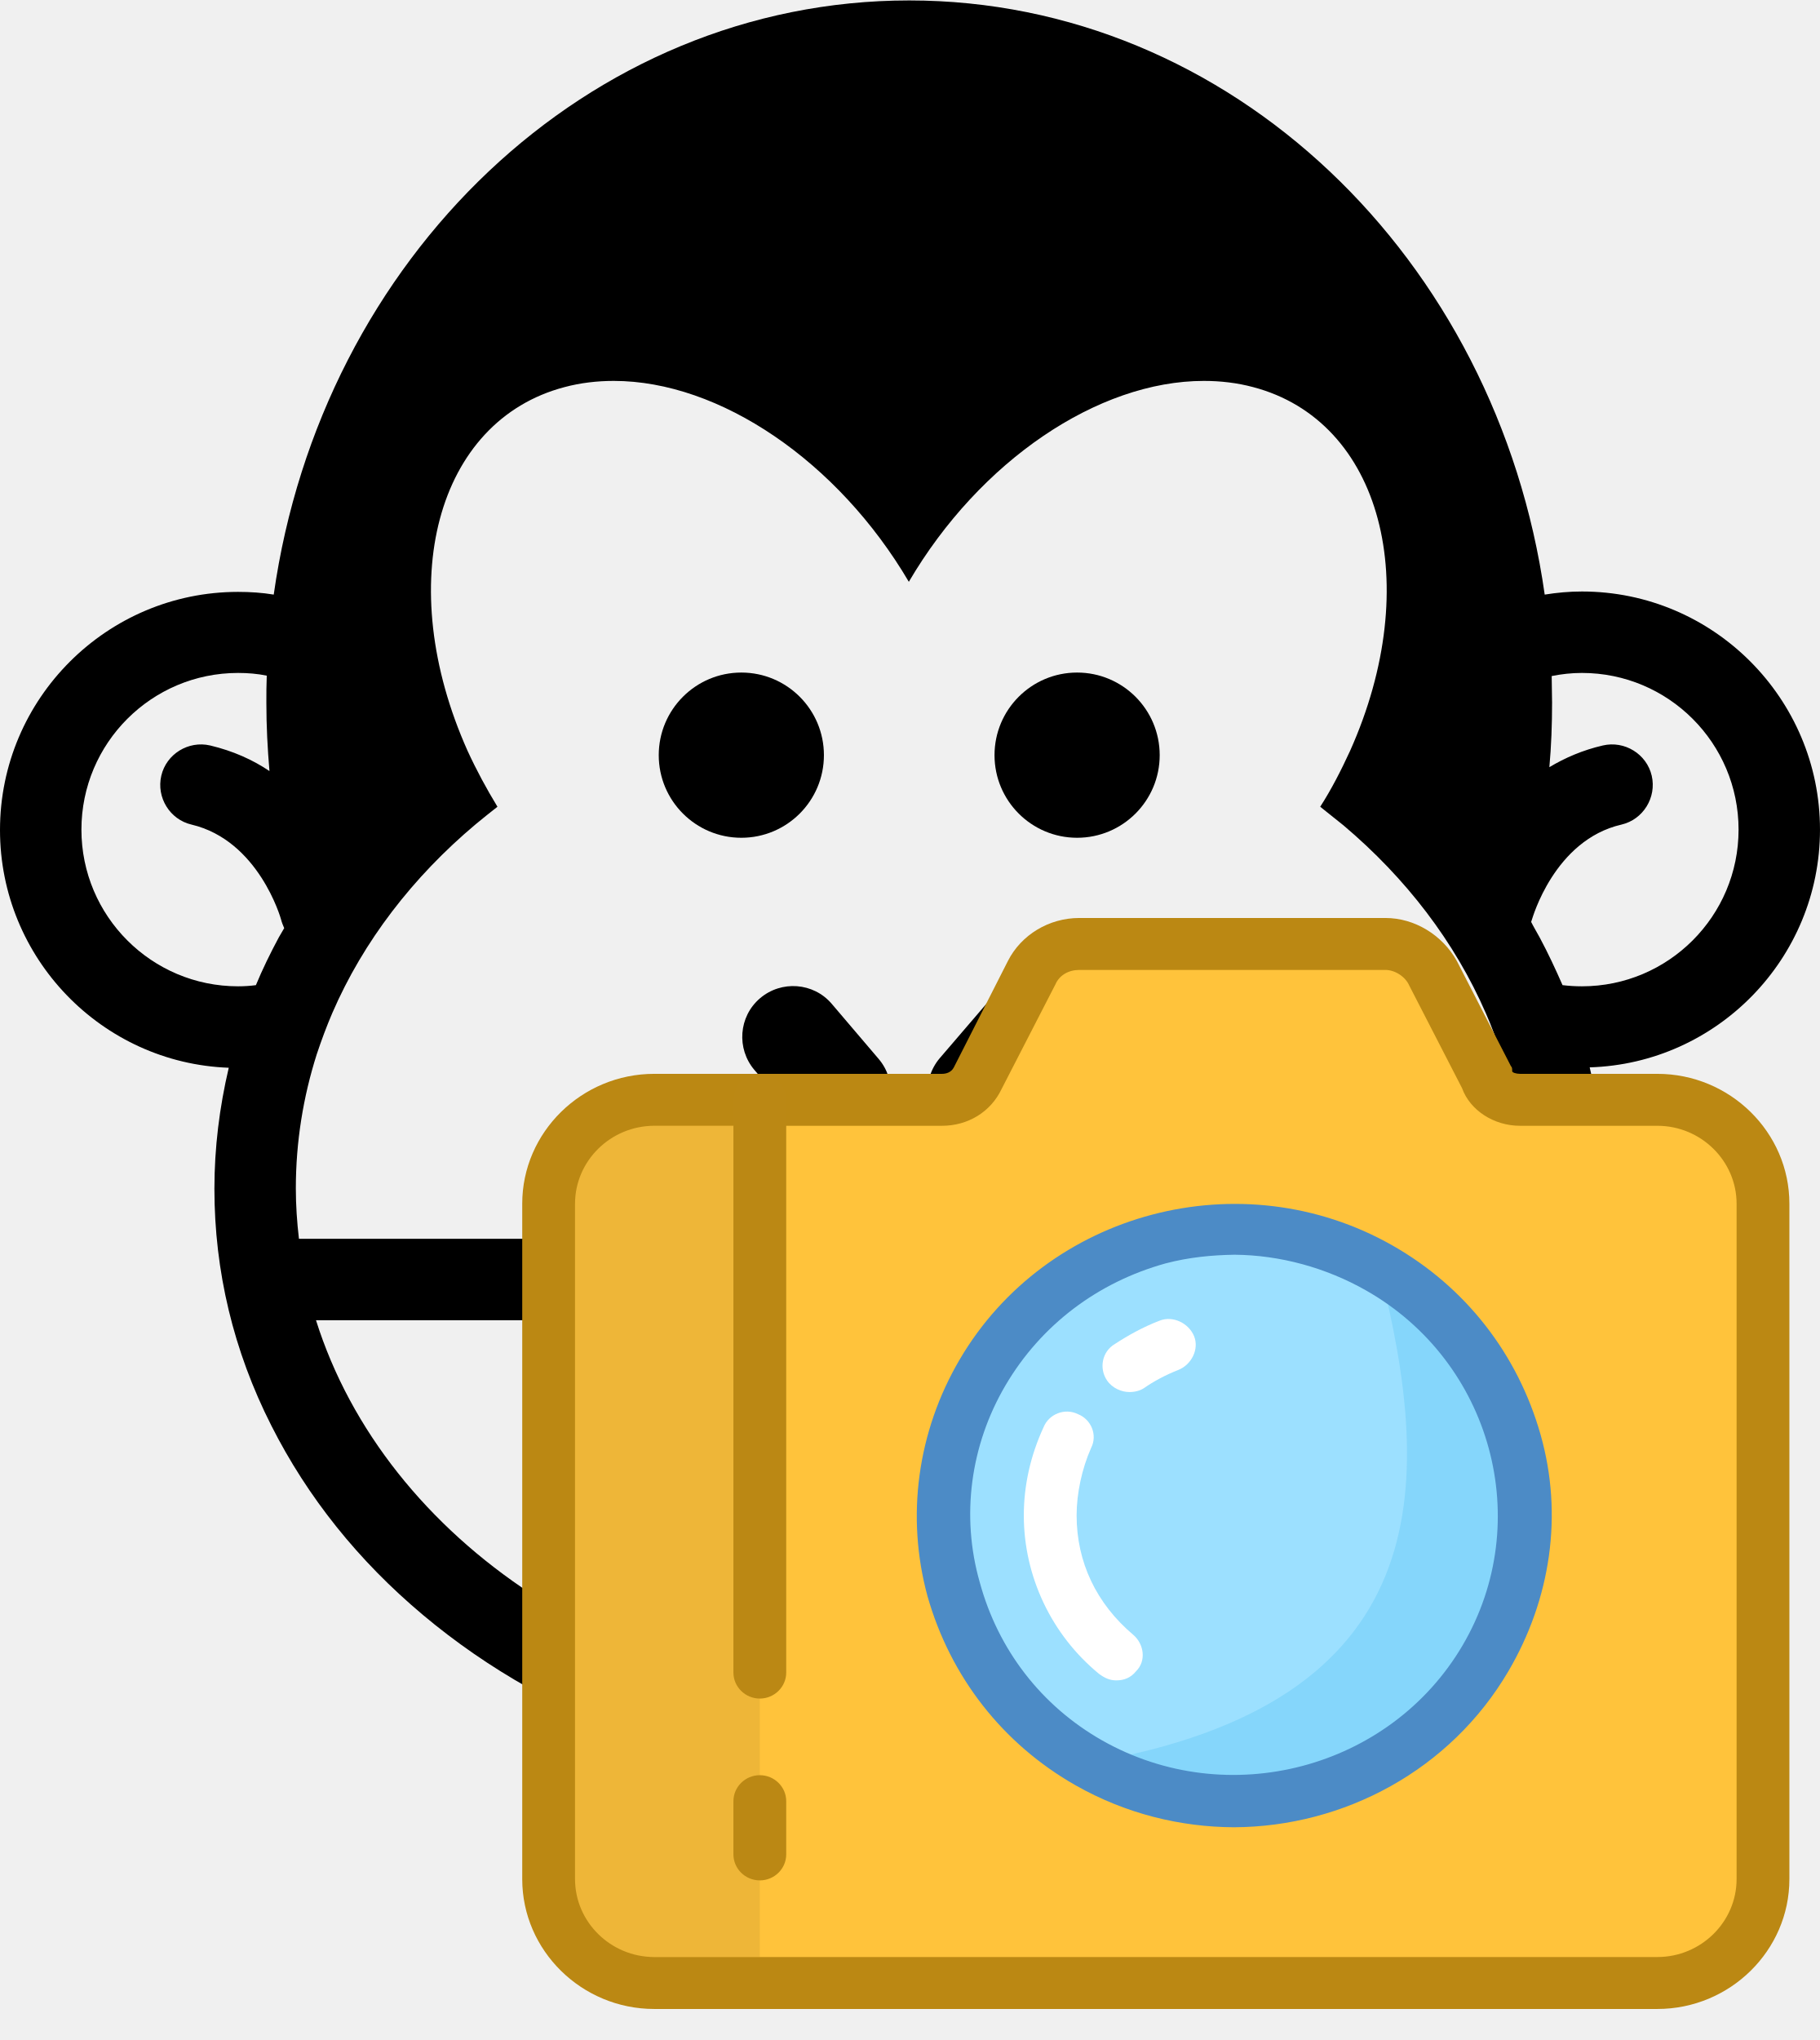
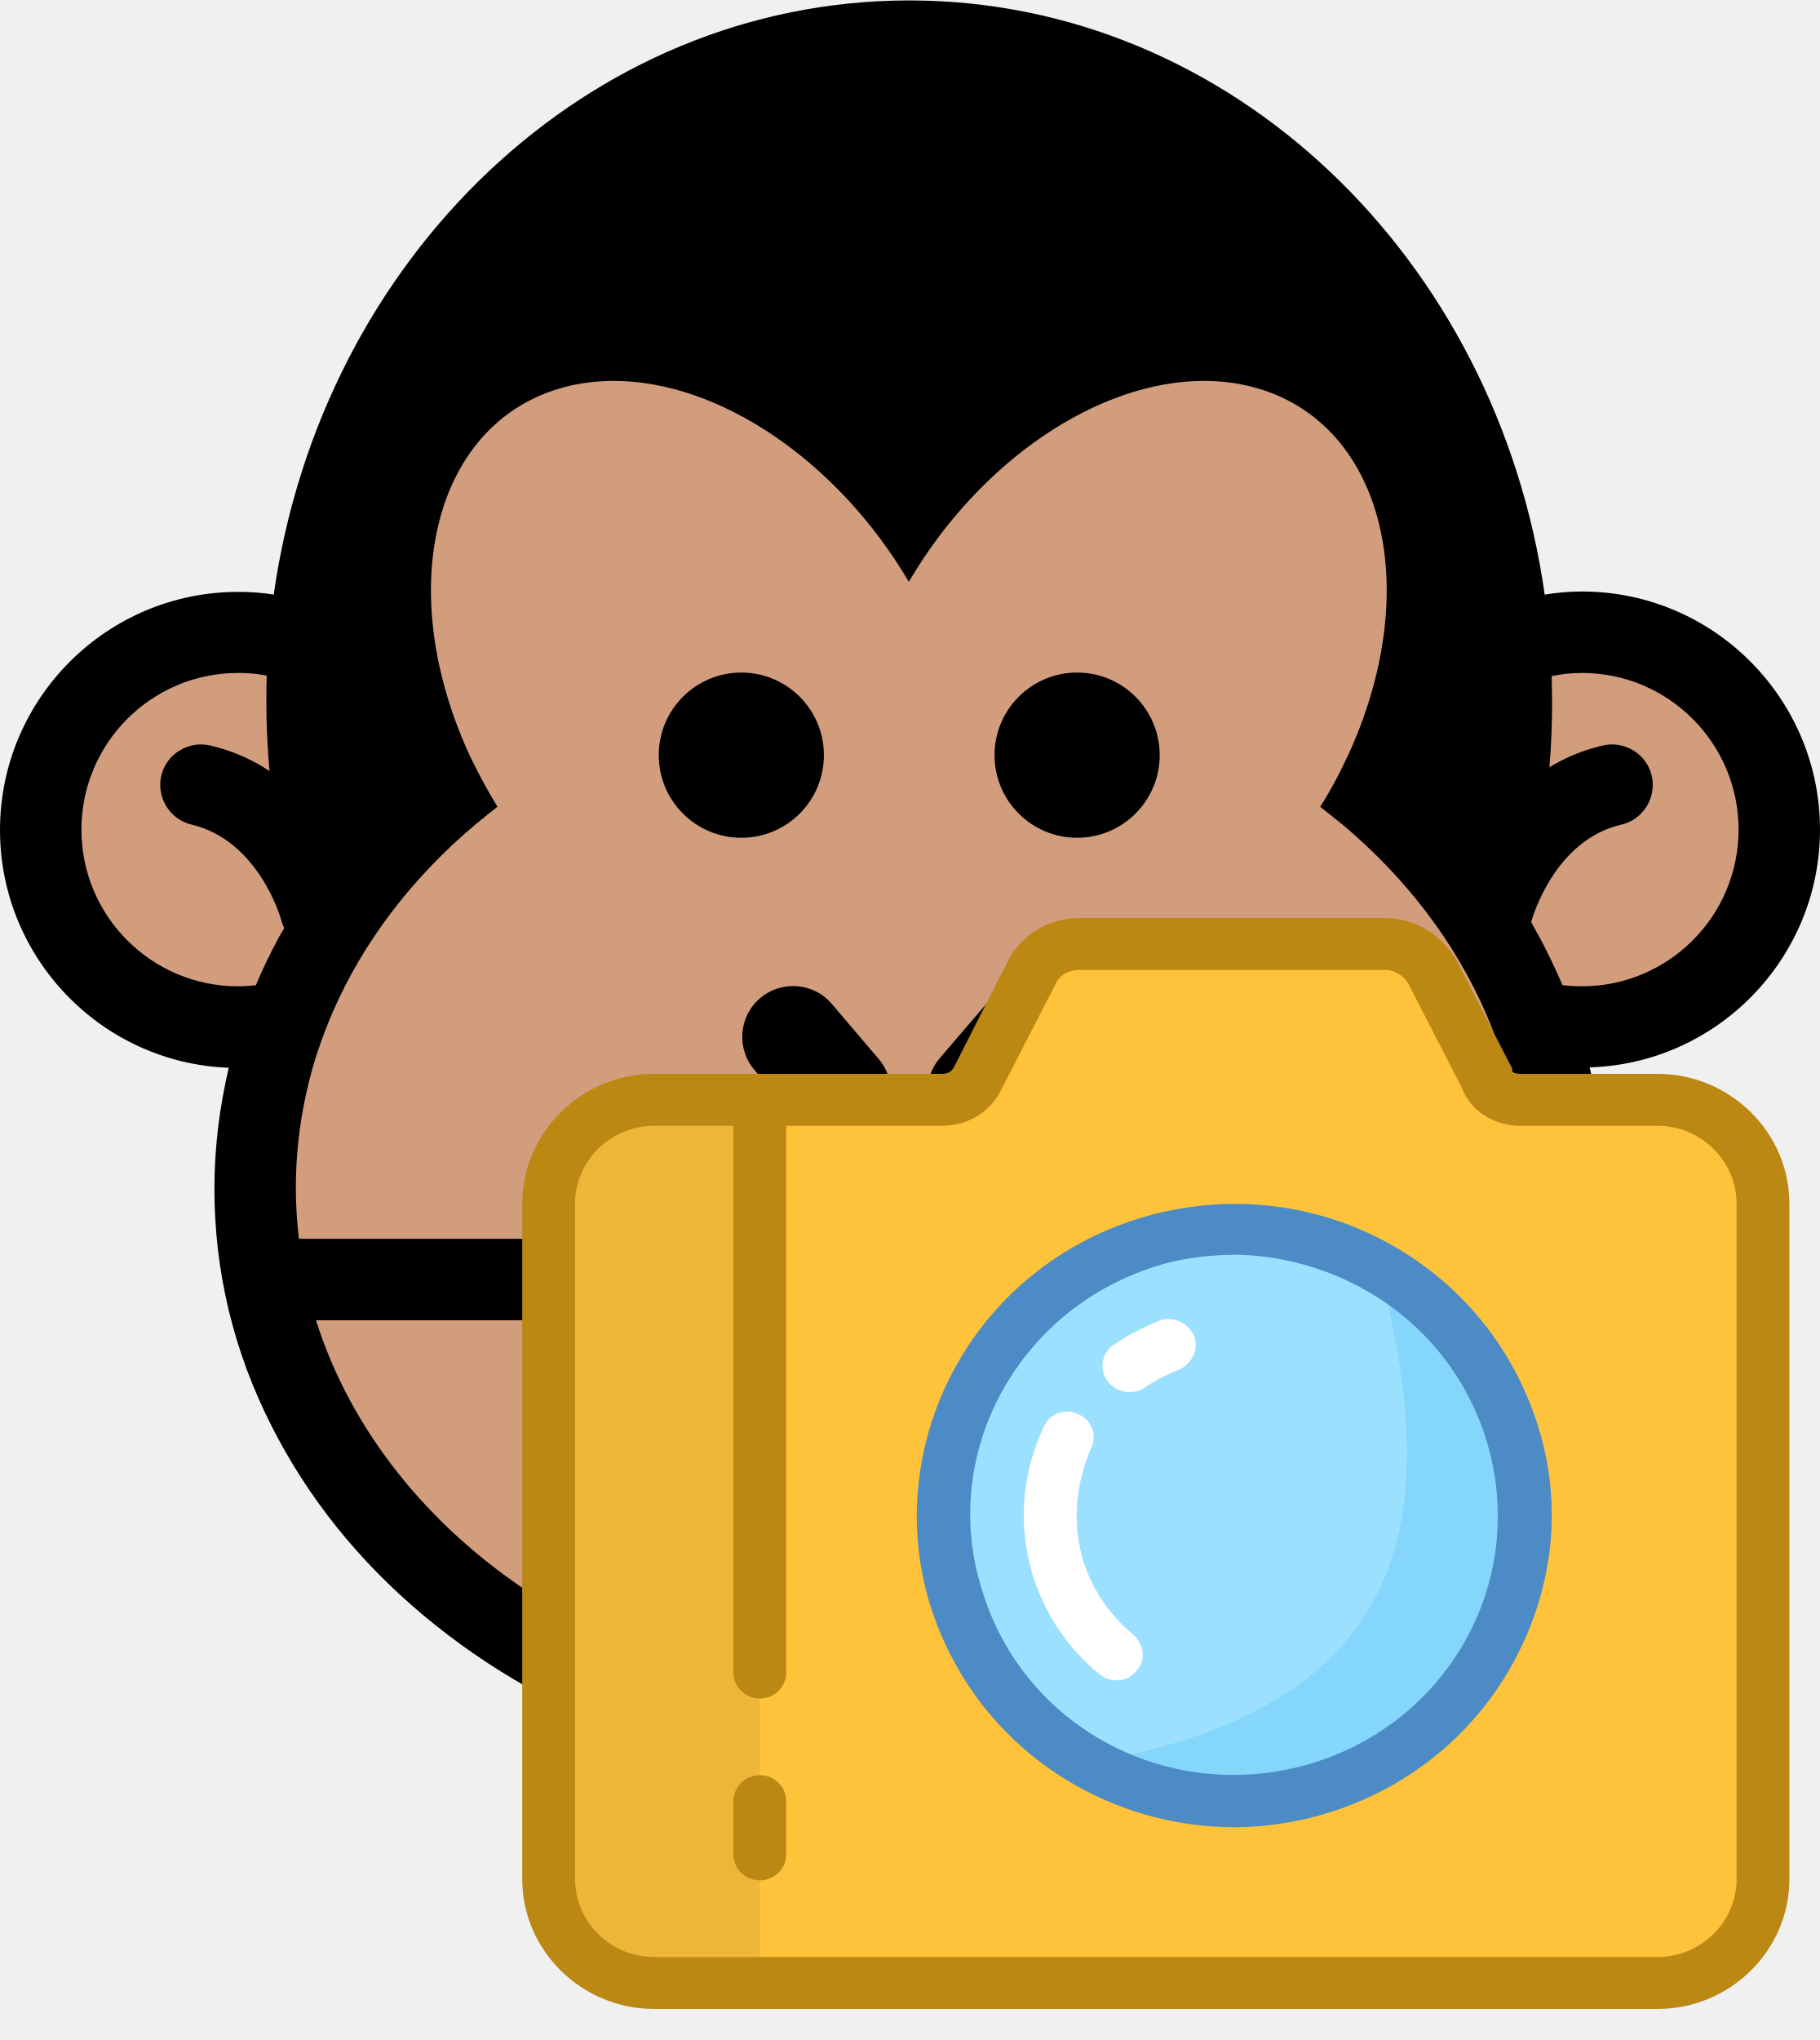
<svg xmlns="http://www.w3.org/2000/svg" version="1.1" id="Capa_1" x="0px" y="0px" width="469.4" height="526" viewBox="0 0 469.4 526" xml:space="preserve">
  <defs id="defs8671" />
+   <path style="fill:#d19d7d;fill-opacity:1;fill-rule:evenodd;stroke:none;stroke-width:1.352px;stroke-linecap:butt;stroke-linejoin:miter;stroke-opacity:1" d="M 232.96,40.615 A 168.639,213.391 0 0 0 78.688,168.144 a 47.808,50.543 0 0 0 -20.51,-4.957 47.808,50.543 0 0 0 -47.809,50.543 47.808,50.543 0 0 0 47.809,50.543 47.808,50.543 0 0 0 6.416,-0.518 168.639,213.391 0 0 0 168.365,203.643 168.639,213.391 0 0 0 168.309,-205.023 47.808,50.543 0 0 0 2.992,0.158 47.808,50.543 0 0 0 47.809,-50.543 47.808,50.543 0 0 0 -47.809,-50.543 47.808,50.543 0 0 0 -18.156,3.828 A 168.639,213.391 0 0 0 232.96,40.615 Z" id="path3395" />
  <g id="g8627" transform="translate(0,-4.536231)">
    <path d="m 469.4,218.45 c 0,-33.8 -27.5,-61.4 -61.4,-61.4 -3.3,0 -6.5,0.3 -9.6,0.8 -12.3,-86.8 -81,-153.2 -163.9,-153.2 -82.9,0 -151.6,66.4 -163.9,153.2 -3,-0.5 -6.1,-0.7 -9.2,-0.7 -33.8,0 -61.4,27.5 -61.4,61.4 0,33 26.2,60.1 59,61.3 -2.4,10.2 -3.7,20.601 -3.7,31.2 0,21.199 4.9,41.8 14.7,61.1 9.3,18.4 22.4,34.8 39.1,48.8 33.6,28.2 78.2,43.801 125.3,43.801 47.1,0 91.8,-15.601 125.5,-43.9 16.7,-14 29.899,-30.4 39.1,-48.8 9.7,-19.301 14.7,-39.9 14.7,-61.1 0,-10.601 -1.2,-21 -3.7,-31.201 32.9,-1 59.4,-28.1 59.4,-61.3 z m -76.7,92.501 c 0,4.399 -0.3,8.699 -0.8,13 l -50.4,0 -214,0 -50.4,0 c -0.5,-4.301 -0.8,-8.601 -0.8,-13 0,-12 1.9,-23.601 5.4,-34.601 1.2,-3.601 2.5,-7.101 4,-10.601 8,-18.5 20.8,-35.1 37,-48.699 1.8,-1.5 3.7,-3 5.6,-4.5 -2.8,-4.6 -5.4,-9.4 -7.7,-14.4 -19.3,-43.1 -8.1,-85.1 25,-93.8 4.1,-1.1 8.4,-1.6 12.7,-1.6 27.3,0 57.8,20.7 76.1,51.8 18.3,-31.2 48.8,-51.8 76.1,-51.8 4.3,0 8.601,0.5 12.7,1.6 33.1,8.7 44.3,50.7 25,93.8 -2.3,5 -4.8,9.9 -7.7,14.4 2,1.6 4,3.2 6,4.8 16.101,13.6 28.7,30 36.7,48.399 1.5,3.4 2.8,6.9 3.9,10.5 3.7,11.101 5.6,22.702 5.6,34.702 z m -237.2,34 158.101,0 73.899,0 c -17.899,56.8 -79.6,98.699 -153,98.699 -73.4,0 -135.1,-41.899 -153,-98.699 l 74,0 0,0 z M 61.4,258.85 c -22.3,0 -40.4,-18.101 -40.4,-40.4 0,-22.3 18.1,-40.4 40.4,-40.4 2.5,0 5,0.2 7.4,0.7 -0.1,2.3 -0.1,4.6 -0.1,7 0,6 0.3,11.8 0.8,17.6 -4.3,-2.9 -9.4,-5.2 -15.3,-6.6 -5.6,-1.3 -11.3,2.2 -12.6,7.8 -1.3,5.6 2.2,11.3 7.8,12.6 17.3,4.1 23,24.1 23.1,24.5 0.2,0.801 0.5,1.5 0.8,2.2 -0.5,0.8 -0.9,1.601 -1.4,2.399 -2.2,4.101 -4.2,8.201 -5.9,12.301 -1.5,0.2 -3,0.3 -4.6,0.3 z m 346.6,0 c -1.7,0 -3.3,-0.101 -5,-0.3 -1.8,-4.1 -3.7,-8.2 -5.899,-12.301 -0.7,-1.299 -1.5,-2.6 -2.2,-4 0.1,-0.199 0.1,-0.399 0.2,-0.6 0.1,-0.199 5.699,-20.5 23.1,-24.5 5.6,-1.3 9.1,-7 7.8,-12.6 -1.3,-5.6 -7,-9.1 -12.6,-7.8 -5.2,1.2 -9.8,3.2 -13.8,5.6 0.5,-5.5 0.699,-11 0.699,-16.6 0,-2.3 -0.1,-4.6 -0.1,-6.9 2.5,-0.5 5.1,-0.8 7.8,-0.8 22.3,0 40.4,18.1 40.4,40.4 0,22.301 -18.1,40.401 -40.4,40.401 z" id="path8629" />
    <path d="m 214.5,263.35 c -4.7,-5.5 -13,-6.101 -18.5,-1.399 -5.5,4.699 -6.1,13 -1.4,18.5 l 12.1,14.1 c 2.6,3 6.3,4.6 10,4.6 3,0 6,-1 8.5,-3.1 5.5,-4.7 6.1,-13 1.4,-18.5 L 214.5,263.35 Z" id="path8631" />
    <path d="m 273,261.85 c -5.5,-4.7 -13.8,-4.101 -18.5,1.399 l -12.1,14.101 c -4.7,5.5 -4.1,13.8 1.4,18.5 2.5,2.101 5.5,3.101 8.5,3.101 3.699,0 7.399,-1.601 10,-4.601 l 12.1,-14.101 c 4.8,-5.399 4.1,-13.699 -1.4,-18.399 z" id="path8633" />
    <circle cx="191.2" cy="199.25" r="21.3" id="circle8635" />
    <circle cx="277.801" cy="199.25" r="21.3" id="circle8637" />
  </g>
  <g id="g8639" transform="translate(0,-4.536231)" />
  <g id="g8641" transform="translate(0,-4.536231)" />
  <g id="g8643" transform="translate(0,-4.536231)" />
  <g id="g8645" transform="translate(0,-4.536231)" />
  <g id="g8647" transform="translate(0,-4.536231)" />
  <g id="g8649" transform="translate(0,-4.536231)" />
  <g id="g8651" transform="translate(0,-4.536231)" />
  <g id="g8653" transform="translate(0,-4.536231)" />
  <g id="g8655" transform="translate(0,-4.536231)" />
  <g id="g8657" transform="translate(0,-4.536231)" />
  <g id="g8659" transform="translate(0,-4.536231)" />
  <g id="g8661" transform="translate(0,-4.536231)" />
  <g id="g8663" transform="translate(0,-4.536231)" />
  <g id="g8665" transform="translate(0,-4.536231)" />
  <g id="g8667" transform="translate(0,-4.536231)" />
  <g transform="matrix(0.8510853,0,0,0.8372112,150.01,235.0226)" id="g9350">
    <path style="fill:#ffc33b" d="m 284.4,58 41.6,0 c 17.6,0 32,14.4 32,32 l 0,208 c 0,17.6 -14.4,32 -32,32 L 22,330 C 4.4,330 -10,315.6 -10,298 L -10,90 C -10,72.4 4.4,58 22,58 l 87.2,0 c 4.4,0 8.8,-2.4 10.8,-6.8 l 16.4,-32.4 c 2.8,-5.6 8.4,-8.8 14.4,-8.8 l 92.8,0 c 6,0 11.6,3.6 14.4,8.8 l 16.4,32.4 c 1.2,4.4 5.6,6.8 10,6.8 l 0,0 z" id="path9352" />
    <rect x="-2" y="66" style="fill:#eeb638" width="56" height="256" id="rect9354" />
    <path style="fill:#bb8813" d="M 326,338 22,338 C 0,338 -18,320 -18,298 L -18,90 C -18,68 0,50 22,50 l 87.2,0 c 1.2,0 2.8,-0.4 3.6,-2 L 129.2,15.2 C 133.2,7.2 141.6,2 150.8,2 l 92.8,0 c 8.8,0 17.2,5.2 21.6,13.2 l 16.4,32.4 c 0.4,0.4 0.4,0.8 0.4,1.6 0,0.4 1.2,0.8 2.4,0.8 l 41.6,0 c 22,0 40,18 40,40 l 0,208 c 0,22 -18,40 -40,40 z M 22,66 C 8.8,66 -2,76.8 -2,90 l 0,208 c 0,13.2 10.8,24 24,24 l 304,0 c 13.2,0 24,-10.8 24,-24 L 350,90 C 350,76.8 339.2,66 326,66 l -41.6,0 c -8,0 -15.2,-4.8 -17.6,-11.6 l -16,-31.6 C 249.6,20 246.4,18 243.6,18 l -92.8,0 c -3.2,0 -6,1.6 -7.2,4.4 l -16.4,32.4 c -3.2,6.8 -10,11.2 -18,11.2 0,0 -87.2,0 -87.2,0 z" id="path9356" />
    <g id="g9358">
      <path style="fill:#bb8814" d="m 54,298.4 c -4.4,0 -8,-3.6 -8,-8 L 46,274 c 0,-4.4 3.6,-8 8,-8 4.4,0 8,3.6 8,8 l 0,16.4 c 0,4.4 -3.6,8 -8,8 z" id="path9360" />
      <path style="fill:#bb8814" d="m 54,242.4 c -4.4,0 -8,-3.6 -8,-8 L 46,58 c 0,-4.4 3.6,-8 8,-8 4.4,0 8,3.6 8,8 l 0,176.4 c 0,4.4 -3.6,8 -8,8 z" id="path9362" />
    </g>
    <g transform="matrix(0.86603,0.5,-0.5,0.86603,43.947,13.947)" id="g9364">
      <circle r="87.998" transform="matrix(-0.866,0.5,-0.5,-0.866,445.4128,24.8363)" style="fill:#9ce0ff" cx="219.379" cy="72.092" id="ellipse9366" />
      <path style="fill:#85d6fb" d="m 219.173,-15.889 c 48.8,0 88,39.2 88,88 0,48.8 -39.2,88 -88,88 82,-68.4 48.8,-125.6 0,-176 z" id="path9368" />
      <path style="fill:#4c8bc6" d="m 267.173,155.311 c -14,8 -30.4,12.8 -48,12.8 -25.6,0 -49.6,-10 -68,-28 -18,-18 -28,-42.4 -28,-68 0,-52.8 43.2,-96 96,-96 25.6,0 49.6,10 68,28 18.4,18 28,42.4 28,68 0,35.2 -19.2,66.4 -48,83.2 z m -88,-152.8 c -6,3.6 -11.6,7.6 -16.8,12.8 -14.8,15.2 -23.2,35.2 -23.2,56.8 0,21.2 8.4,41.6 23.6,56.4 15.2,15.2 35.2,23.6 56.4,23.6 44,0 80,-36 80,-80 0,-44 -36,-80 -80,-80 -14,0 -28,3.6 -40,10.4 z" id="path9370" />
    </g>
    <g id="g9372">
      <path style="fill:#ffffff" d="m 166,148 c -2.4,0 -5.2,-1.2 -6.8,-3.6 -2.4,-3.6 -1.6,-8.8 2.4,-11.2 3.6,-2.4 8.4,-5.2 13.6,-7.2 4,-1.6 8.8,0.8 10.4,4.8 1.6,4 -0.8,8.8 -4.8,10.4 -4,1.6 -7.6,3.6 -10.4,5.6 -1.2,0.8 -2.8,1.2 -4.4,1.2 z" id="path9374" />
      <path style="fill:#ffffff" d="m 162,236.8 c -2,0 -3.6,-0.8 -5.2,-2 -14.4,-12 -22.8,-30 -22.8,-48.8 0,-9.2 2,-18.4 6,-27.2 1.6,-4 6.4,-6 10.4,-4 4,1.6 6,6.4 4,10.4 -2.8,6.4 -4.4,14 -4.4,20.8 0,14.4 6,27.2 17.2,36.8 3.2,2.8 4,8 0.8,11.2 -1.6,2 -3.6,2.8 -6,2.8 z" id="path9376" />
    </g>
  </g>
  <g transform="matrix(0.8510853,0,0,0.8372112,134.6904,216.604)" id="g9378" />
  <g transform="matrix(0.8510853,0,0,0.8372112,134.6904,216.604)" id="g9380" />
  <g transform="matrix(0.8510853,0,0,0.8372112,134.6904,216.604)" id="g9382" />
  <g transform="matrix(0.8510853,0,0,0.8372112,134.6904,216.604)" id="g9384" />
  <g transform="matrix(0.8510853,0,0,0.8372112,134.6904,216.604)" id="g9386" />
  <g transform="matrix(0.8510853,0,0,0.8372112,134.6904,216.604)" id="g9388" />
  <g transform="matrix(0.8510853,0,0,0.8372112,134.6904,216.604)" id="g9390" />
  <g transform="matrix(0.8510853,0,0,0.8372112,134.6904,216.604)" id="g9392" />
  <g transform="matrix(0.8510853,0,0,0.8372112,134.6904,216.604)" id="g9394" />
  <g transform="matrix(0.8510853,0,0,0.8372112,134.6904,216.604)" id="g9396" />
  <g transform="matrix(0.8510853,0,0,0.8372112,134.6904,216.604)" id="g9398" />
  <g transform="matrix(0.8510853,0,0,0.8372112,134.6904,216.604)" id="g9400" />
  <g transform="matrix(0.8510853,0,0,0.8372112,134.6904,216.604)" id="g9402" />
  <g transform="matrix(0.8510853,0,0,0.8372112,134.6904,216.604)" id="g9404" />
  <g transform="matrix(0.8510853,0,0,0.8372112,134.6904,216.604)" id="g9406" />
</svg>
